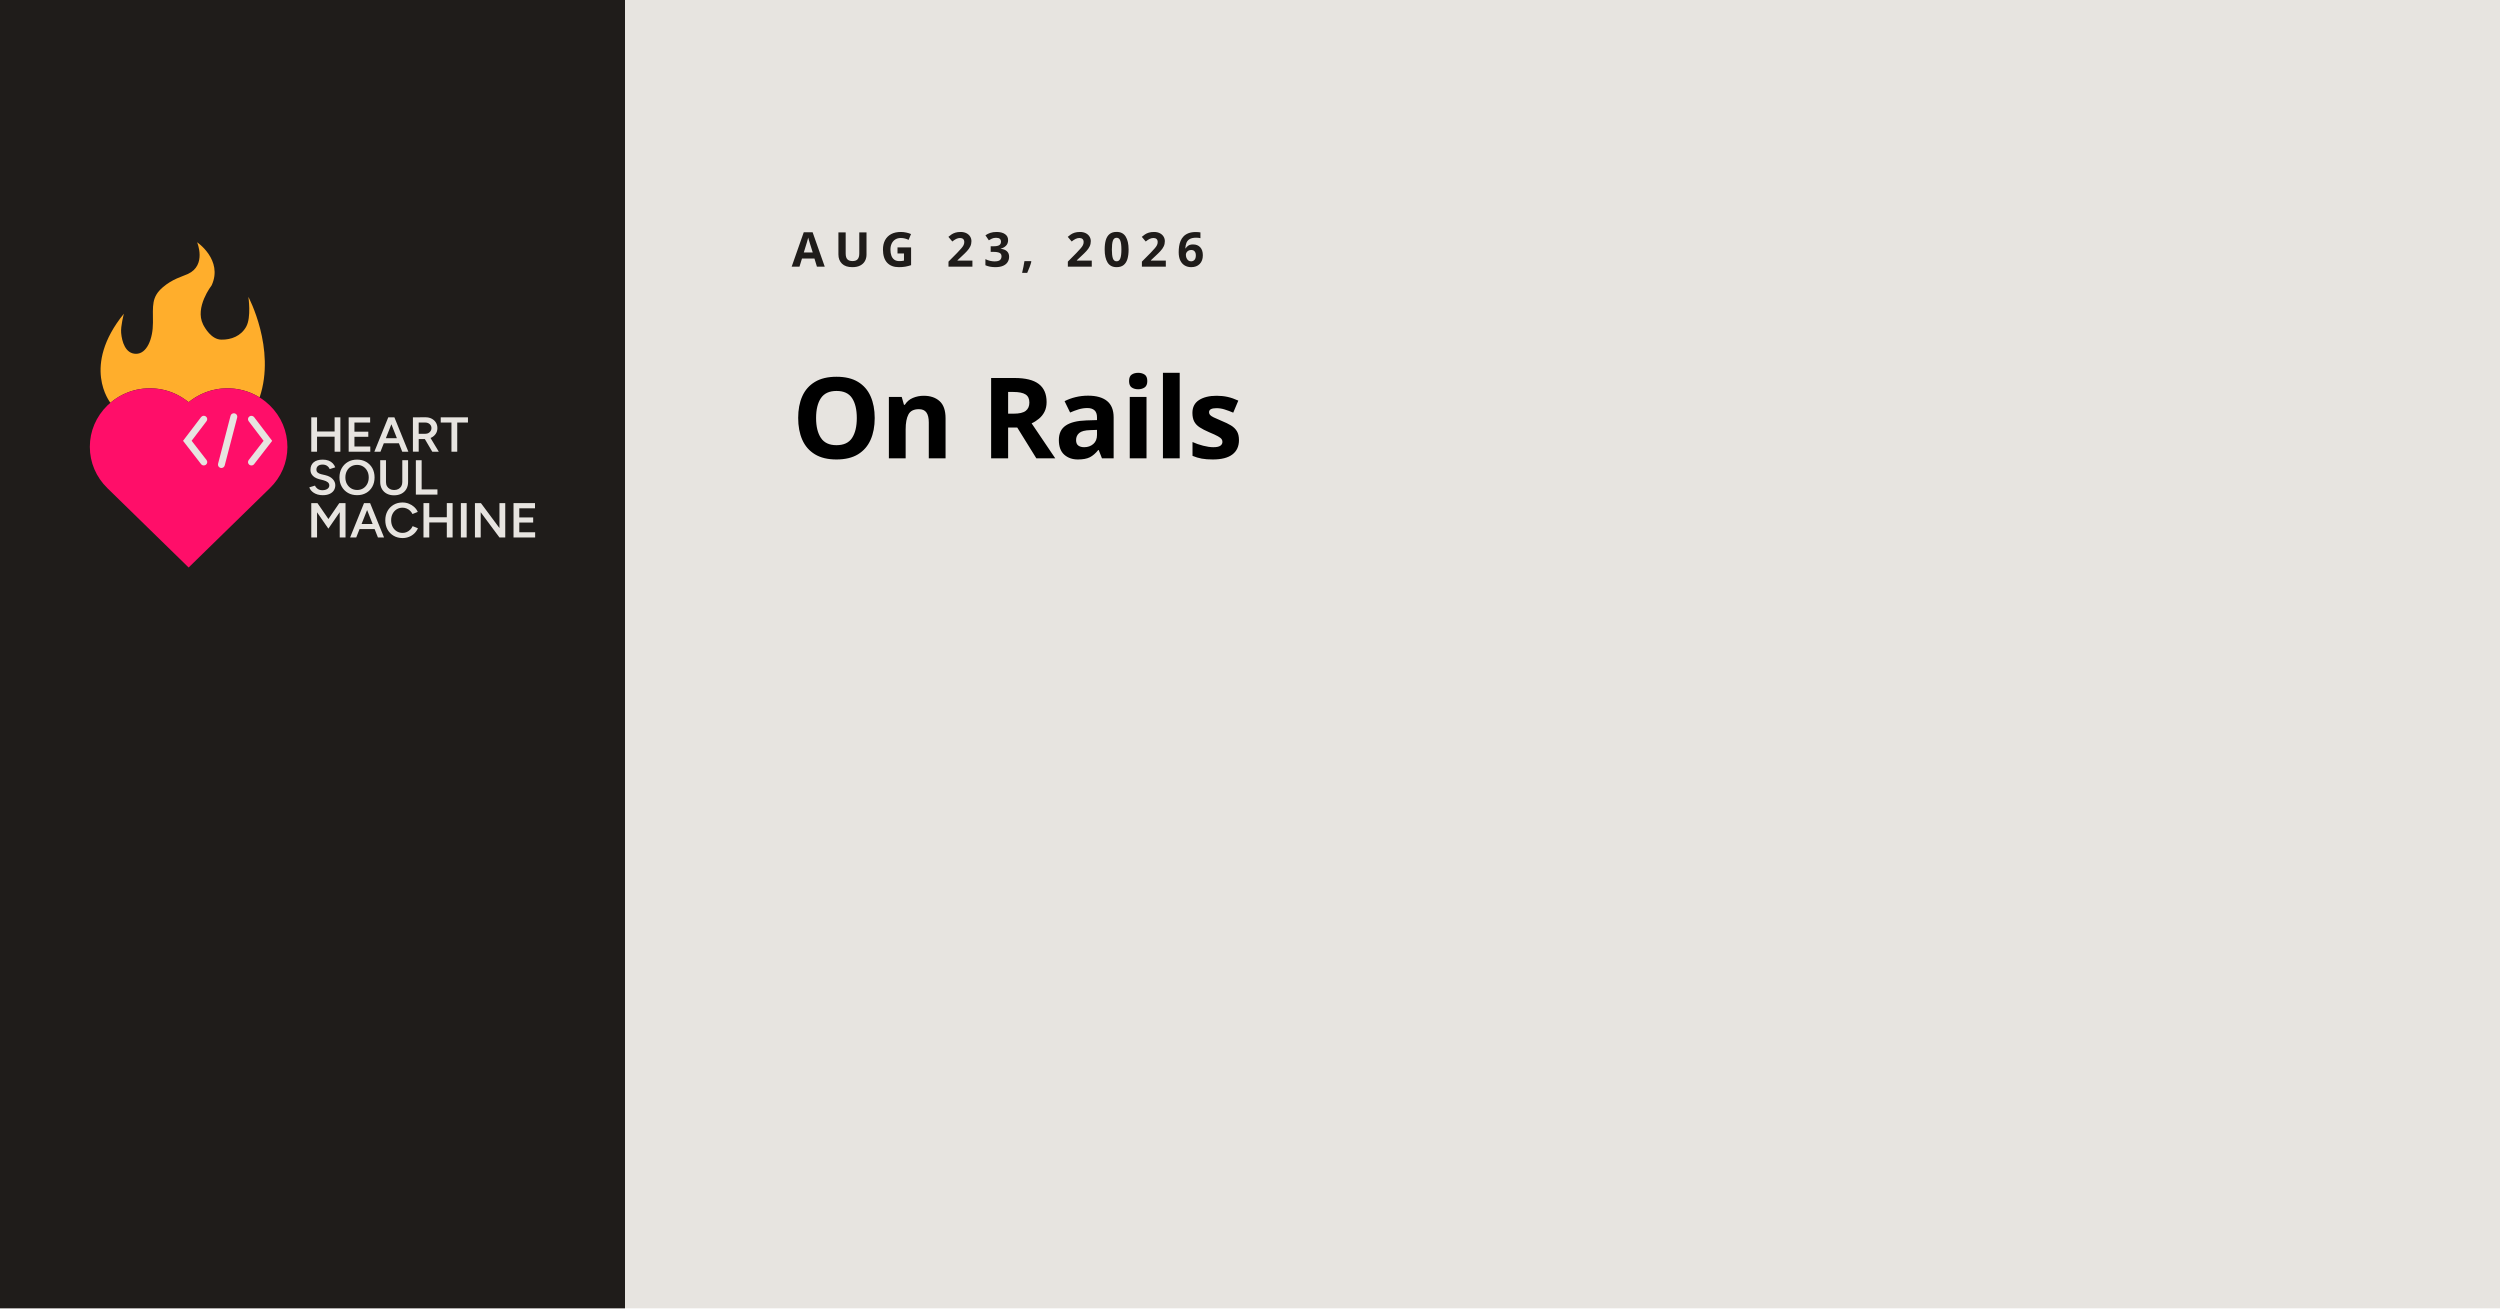
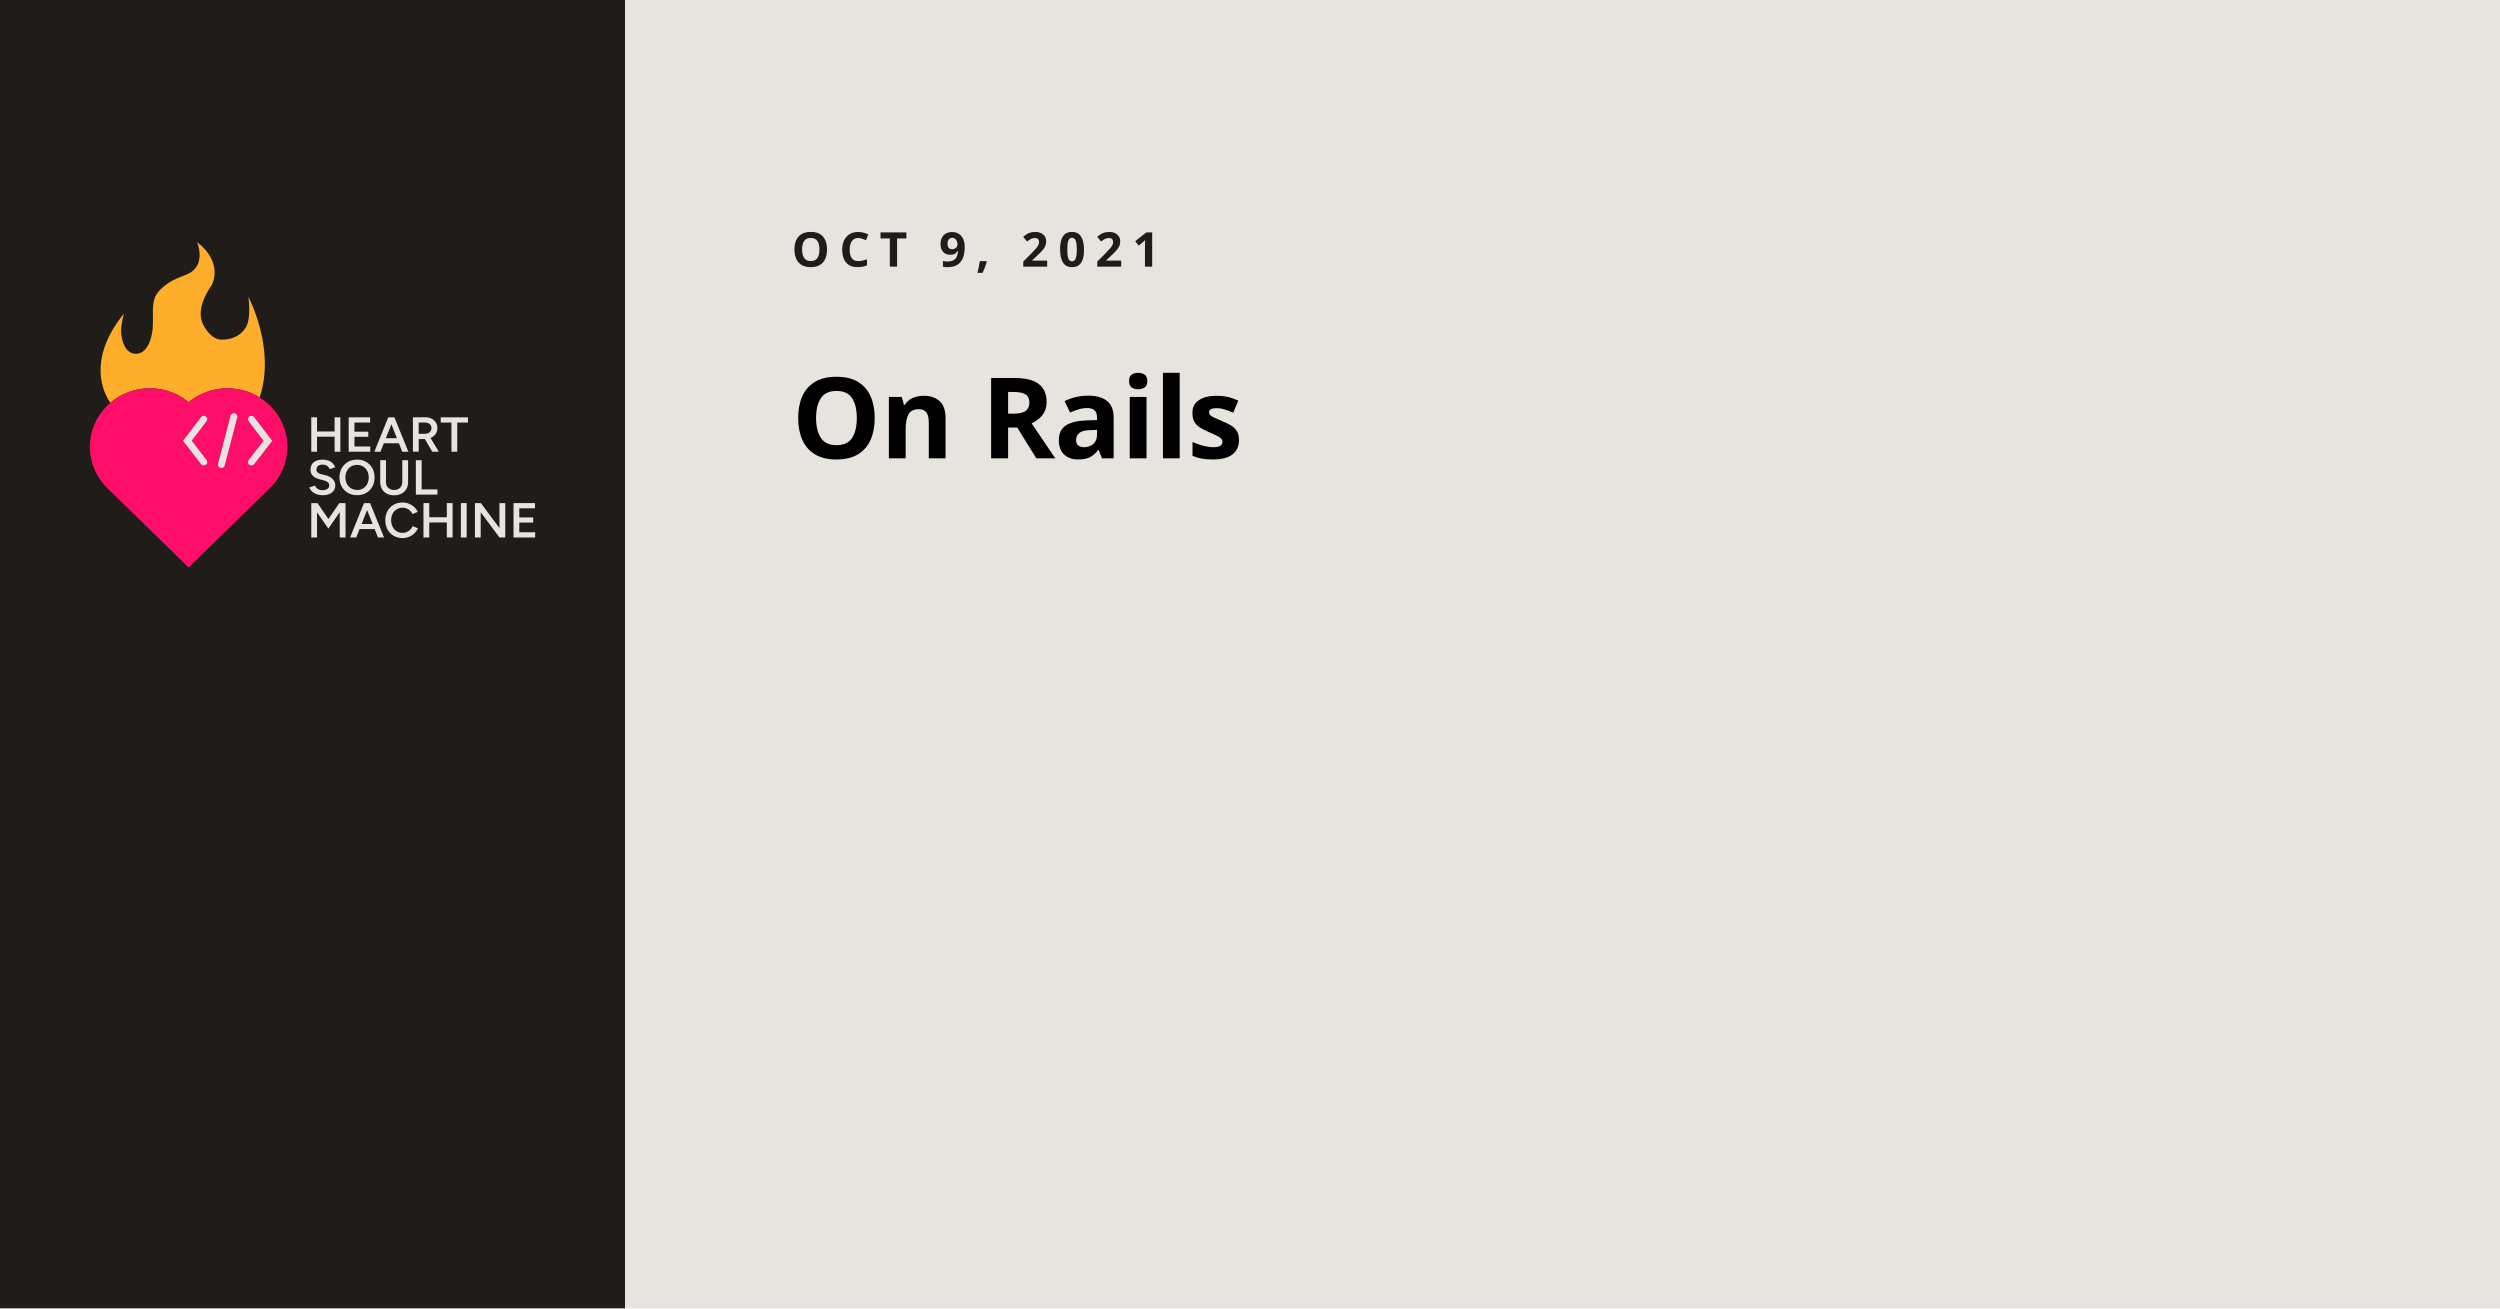
<svg xmlns="http://www.w3.org/2000/svg" id="Preview" data-name="Layer 1" viewBox="0 0 1200 628">
  <defs>
    <style>

      .date {
        font-family: Figtree;
        font-size: 23.02px;
        font-variation-settings: 'wght' 300;
        font-weight: 700;
        letter-spacing: .2em;
        text-transform: uppercase;
      }

      .date, .grey {
          fill: #1f1c1a;
      }

      .description {
        font-family: Figtree-Bold, Figtree;
        font-variation-settings: 'wght' 700;
        font-weight: 700;
        letter-spacing: -.01em;
        font-size: 54px;
      }

      .grey, .cls-7, .paper, .cls-9 {
        stroke-width: 0px;
      }

      .cls-7 {
        fill: #ffae2c;
      }

      .paper {
        fill: #e7e4e0;
      }

      .cls-9 {
        fill: #ff0e69;
      }
    </style>
  </defs>
  <rect class="paper" width="1200" height="628" />
  <rect class="grey" width="300" height="628" />
  <text class="date" transform="translate(380 128)">
-     <tspan x="0" y="0">AUG 23, 2026</tspan>
+     <tspan x="0" y="0">OCT 9, 2021</tspan>
  </text>
  <text class="description" transform="translate(380 220)">
    <tspan x="0" y="0">On Rails</tspan>
  </text>
  <g>
    <g>
      <path class="cls-7" d="M53,193.33h0c.62-.54,1.27-1.04,1.93-1.51.03-.02.05-.04.08-.06.65-.46,1.31-.89,1.99-1.29.04-.02.07-.04.11-.07.68-.4,1.37-.77,2.07-1.11.03-.01.06-.03.09-.04.72-.34,1.44-.66,2.18-.94,0,0,0,0,0,0,7.56-2.88,16.12-2.53,23.47,1.11,0,0,.01,0,.02.01.73.36,1.44.75,2.14,1.18.01,0,.02.01.03.02.7.43,1.39.89,2.06,1.38h0s1.38,1.02,1.38,1.02c1.04-.86,2.14-1.61,3.26-2.3.05-.03.11-.07.16-.1,3.08-1.87,6.42-3.13,9.86-3.76.06-.01.13-.02.19-.04.66-.12,1.32-.21,1.98-.28.05,0,.1,0,.15-.01,2.77-.28,5.56-.18,8.3.32.04,0,.09.01.13.02.65.12,1.3.27,1.95.43.07.02.14.04.21.06,2.72.72,5.35,1.84,7.79,3.35h.1c7.88-23.41-5.41-48.23-5.41-48.23,0,0,1.47,9.77-1.03,14.29-2.49,4.52-7.2,6.34-11.98,6.25-4.78-.09-7.94-5.7-8.74-7.32-4.09-8.22,4.07-18.65,4.13-18.77,5.56-12.17-6.99-20.66-6.99-20.66,0,0,4.68,10.97-4.39,15.21-2.72,1.27-7.33,2.32-12.07,6.4-5.51,4.74-4.73,8.88-4.73,16.9,0,8.02-2.97,15.04-8.12,15.04-5.16,0-6.78-5.9-7.15-10.04-.29-3.26,1.31-9.21,1.31-9.21-20.49,25.26-6.58,42.51-6.48,42.75h.01Z" />
      <path class="cls-9" d="M129.49,194.58c-10.63-10.36-27.56-10.96-38.95-1.53-11.39-9.43-28.31-8.83-38.95,1.53-5.46,5.33-8.47,12.39-8.47,19.89s3.01,14.57,8.47,19.89c3.04,2.99,37.83,36.94,38.18,37.28l.78.76.77-.76c2.41-2.38,22.96-22.44,32.84-32.08,3.16-3.09,5.25-5.12,5.32-5.19,5.45-5.26,8.46-12.28,8.48-19.78.02-7.56-2.99-14.66-8.47-20.01Z" />
      <path class="paper" d="M99.14,220.81c.55.71.41,1.73-.31,2.27-.3.22-.65.33-1,.33-.5,0-.99-.22-1.31-.64l-8.66-11.18,8.65-11.37c.55-.72,1.58-.86,2.3-.33.73.54.88,1.55.33,2.27l-7.16,9.41,7.15,9.23Z" />
      <path class="paper" d="M113.85,200.38l-5.99,23.04c-.19.73-.86,1.22-1.59,1.22-.13,0-.27-.02-.41-.05-.88-.22-1.41-1.11-1.19-1.97l5.99-23.04c.22-.87,1.12-1.39,2-1.17.88.22,1.41,1.11,1.19,1.97Z" />
      <path class="paper" d="M121.99,222.78c-.32.42-.81.64-1.31.64-.35,0-.7-.11-1-.33-.72-.54-.86-1.56-.31-2.27l7.15-9.23-7.16-9.41c-.55-.72-.4-1.73.33-2.27.73-.54,1.76-.39,2.3.33l8.65,11.37-8.66,11.18Z" />
    </g>
    <g>
      <polygon class="paper" points="152.18 209.61 160.61 209.61 160.61 216.82 163.38 216.82 163.38 200.32 160.61 200.32 160.61 207.11 152.18 207.11 152.18 200.32 149.41 200.32 149.41 216.82 152.18 216.82 152.18 209.61" />
      <polygon class="paper" points="170.13 216.82 177.74 216.82 177.74 214.32 170.13 214.32 170.13 209.66 176.78 209.66 176.78 207.21 170.13 207.21 170.13 202.82 177.67 202.82 177.67 200.32 170.13 200.32 169.56 200.32 167.36 200.32 167.36 216.82 169.56 216.82 170.13 216.82" />
      <path class="paper" d="M184.25,212.77h7.22l1.6,4.05h2.94l-6.7-16.5h-2.94l-6.68,16.5h2.94l1.6-4.05ZM187.86,203.65l2.65,6.69h-5.3l2.65-6.69Z" />
      <path class="paper" d="M200.98,210.74h2.94l3.57,6.08h3.13l-3.97-6.6c.13-.05.26-.1.38-.16.91-.45,1.62-1.06,2.14-1.85.52-.78.78-1.69.78-2.71s-.25-1.93-.74-2.71c-.49-.79-1.18-1.4-2.06-1.85-.88-.45-1.89-.66-3.04-.65l-3.4.02h-2.51v16.5h2.78v-6.08ZM206.24,203.57c.57.5.86,1.15.86,1.93,0,.52-.13.98-.4,1.39-.26.41-.61.73-1.03.97-.42.24-.91.35-1.45.35h-3.25v-5.4h3.04c.91,0,1.65.25,2.23.75Z" />
      <polygon class="paper" points="211.55 202.82 216.7 202.82 216.7 216.82 219.47 216.82 219.47 202.82 224.62 202.82 224.62 200.32 211.55 200.32 211.55 202.82" />
      <path class="paper" d="M150.59,236.53c.55.36,1.19.64,1.91.85.73.2,1.53.31,2.41.31,1.29,0,2.39-.2,3.29-.61.9-.41,1.58-.97,2.05-1.7s.69-1.56.69-2.5c0-1.07-.42-2.04-1.24-2.92-.83-.88-1.99-1.5-3.49-1.86l-2.06-.49c-.7-.17-1.26-.43-1.66-.77-.41-.34-.61-.81-.61-1.43,0-.75.26-1.34.78-1.77.52-.42,1.23-.64,2.14-.64s1.61.2,2.2.61c.59.41,1,.93,1.24,1.56l2.68-.85c-.26-.71-.65-1.34-1.17-1.9-.53-.56-1.19-1-2-1.32-.81-.32-1.74-.48-2.81-.48-1.9,0-3.36.43-4.38,1.28-1.02.86-1.53,2.05-1.53,3.6,0,.82.18,1.52.54,2.12.36.6.85,1.09,1.48,1.48.63.39,1.34.69,2.12.9l2.06.52c.86.22,1.55.53,2.06.93.51.4.77.92.77,1.54,0,.69-.3,1.25-.91,1.67-.61.42-1.43.64-2.47.64-.89-.02-1.64-.24-2.25-.68-.61-.44-1.01-.95-1.22-1.53l-2.73.83c.14.49.4.95.75,1.4s.81.85,1.36,1.21Z" />
      <path class="paper" d="M175.79,236.6c1.25-.72,2.23-1.73,2.94-3.02.71-1.29,1.06-2.77,1.06-4.43s-.36-3.14-1.06-4.42c-.71-1.28-1.7-2.29-2.97-3.02-1.27-.73-2.72-1.1-4.37-1.1s-3.12.37-4.38,1.1c-1.26.73-2.25,1.74-2.98,3.02-.73,1.28-1.09,2.76-1.09,4.44s.36,3.12,1.09,4.41c.73,1.29,1.73,2.29,3,3.02s2.74,1.08,4.4,1.08,3.09-.36,4.34-1.08ZM166.51,232.28c-.49-.9-.73-1.95-.73-3.12s.24-2.2.72-3.11c.48-.91,1.14-1.62,1.99-2.13.84-.51,1.81-.77,2.9-.77s2.07.26,2.91.78c.84.52,1.5,1.23,1.97,2.13.48.9.72,1.94.72,3.12s-.24,2.2-.71,3.1c-.47.9-1.12,1.61-1.95,2.13-.83.52-1.79.78-2.87.78s-2.08-.26-2.93-.78c-.85-.52-1.52-1.23-2.01-2.13Z" />
      <path class="paper" d="M182.5,220.91v10.47c0,1.27.28,2.39.83,3.35.55.96,1.32,1.7,2.32,2.23s2.16.79,3.48.79,2.56-.26,3.58-.79c1.01-.53,1.79-1.27,2.34-2.23.55-.96.83-2.07.83-3.35v-10.47h-2.78v10.47c0,.77-.16,1.44-.48,2.01-.32.57-.78,1.02-1.38,1.34-.6.32-1.29.48-2.07.48s-1.44-.16-2.03-.48c-.59-.32-1.05-.77-1.38-1.34-.33-.57-.49-1.24-.49-2.01v-10.47h-2.78Z" />
      <polygon class="paper" points="209.97 234.91 202.39 234.91 202.39 220.91 199.61 220.91 199.61 237.41 201.55 237.41 202.39 237.41 209.97 237.41 209.97 234.91" />
      <polygon class="paper" points="163.07 241.53 162.86 241.49 157.64 249.13 152.38 241.49 152.18 241.52 152.18 241.49 149.41 241.49 149.41 257.99 152.18 257.99 152.18 245.9 157.62 253.75 163.07 245.83 163.07 257.99 165.85 257.99 165.85 241.49 163.07 241.49 163.07 241.53" />
      <path class="paper" d="M177.53,241.49h-2.8l-6.68,16.5h2.94l1.6-4.05h7.22l1.6,4.05h2.94l-6.7-16.5h-.14ZM173.56,251.51l2.65-6.69,2.65,6.69h-5.3Z" />
      <path class="paper" d="M196.9,254.24c-.49.49-1.04.87-1.65,1.14-.61.28-1.27.41-1.97.41-1.07,0-2.02-.26-2.86-.78-.84-.52-1.49-1.23-1.96-2.15-.47-.91-.71-1.96-.71-3.14s.23-2.22.71-3.12c.47-.9,1.12-1.61,1.94-2.13.82-.52,1.76-.78,2.81-.78.69,0,1.34.13,1.96.38.62.25,1.18.61,1.66,1.07.49.46.87.99,1.16,1.59l2.54-1.01c-.4-.9-.97-1.68-1.71-2.36-.74-.68-1.59-1.21-2.55-1.59-.96-.38-1.98-.58-3.06-.58-1.61,0-3.04.37-4.28,1.1-1.24.73-2.22,1.74-2.93,3.02-.71,1.28-1.06,2.75-1.06,4.42s.36,3.14,1.06,4.42c.71,1.28,1.69,2.29,2.94,3.02,1.25.73,2.68,1.1,4.3,1.1,1.1,0,2.14-.2,3.11-.59s1.83-.95,2.56-1.66c.73-.71,1.3-1.54,1.7-2.46l-2.54-1.01c-.29.64-.67,1.21-1.16,1.7Z" />
      <polygon class="paper" points="214.47 248.28 206.05 248.28 206.05 241.49 203.27 241.49 203.27 257.99 206.05 257.99 206.05 250.78 214.47 250.78 214.47 257.99 217.25 257.99 217.25 241.49 214.47 241.49 214.47 248.28" />
      <rect class="paper" x="221.22" y="241.49" width="2.78" height="16.5" />
      <polygon class="paper" points="239.74 253.47 230.84 241.49 227.97 241.49 227.97 257.99 230.74 257.99 230.74 245.87 239.74 257.99 242.52 257.99 242.52 241.49 239.74 241.49 239.74 253.47" />
      <polygon class="paper" points="249.26 255.49 249.26 250.82 255.92 250.82 255.92 248.37 249.26 248.37 249.26 243.99 256.8 243.99 256.8 241.49 249.26 241.49 248.69 241.49 246.49 241.49 246.49 257.99 248.69 257.99 249.26 257.99 256.87 257.99 256.87 255.49 249.26 255.49" />
    </g>
  </g>
</svg>
